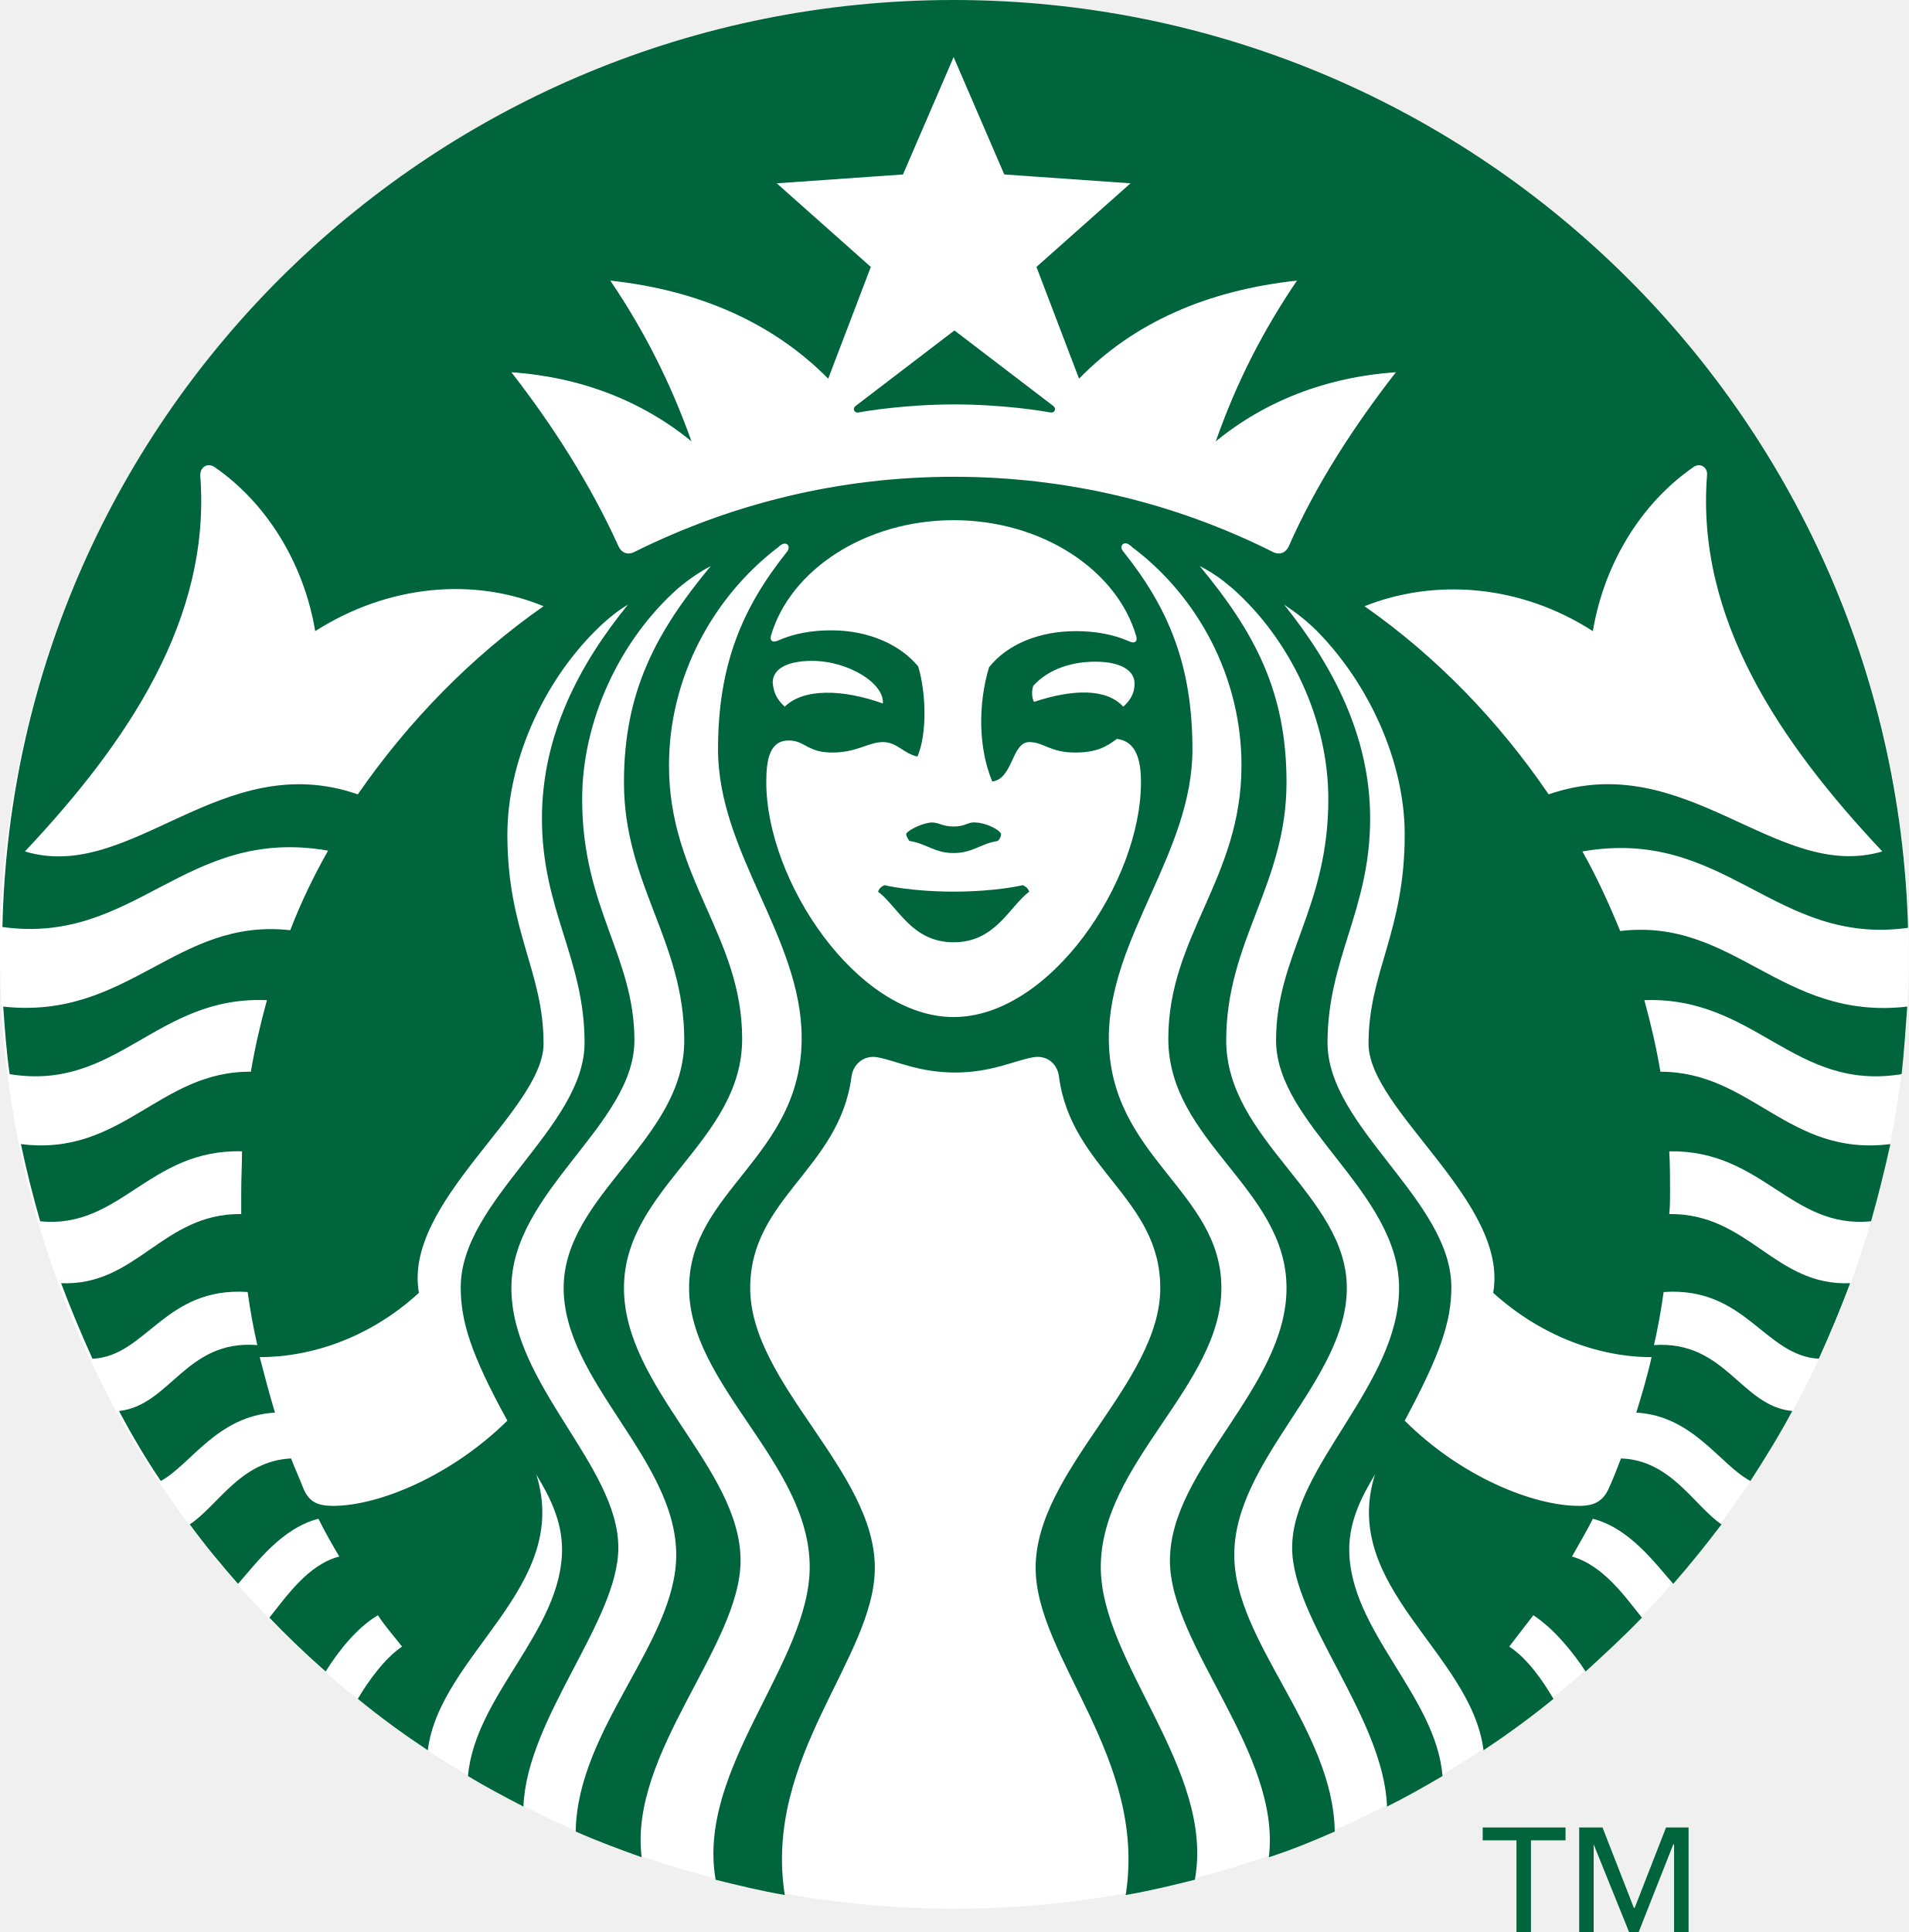
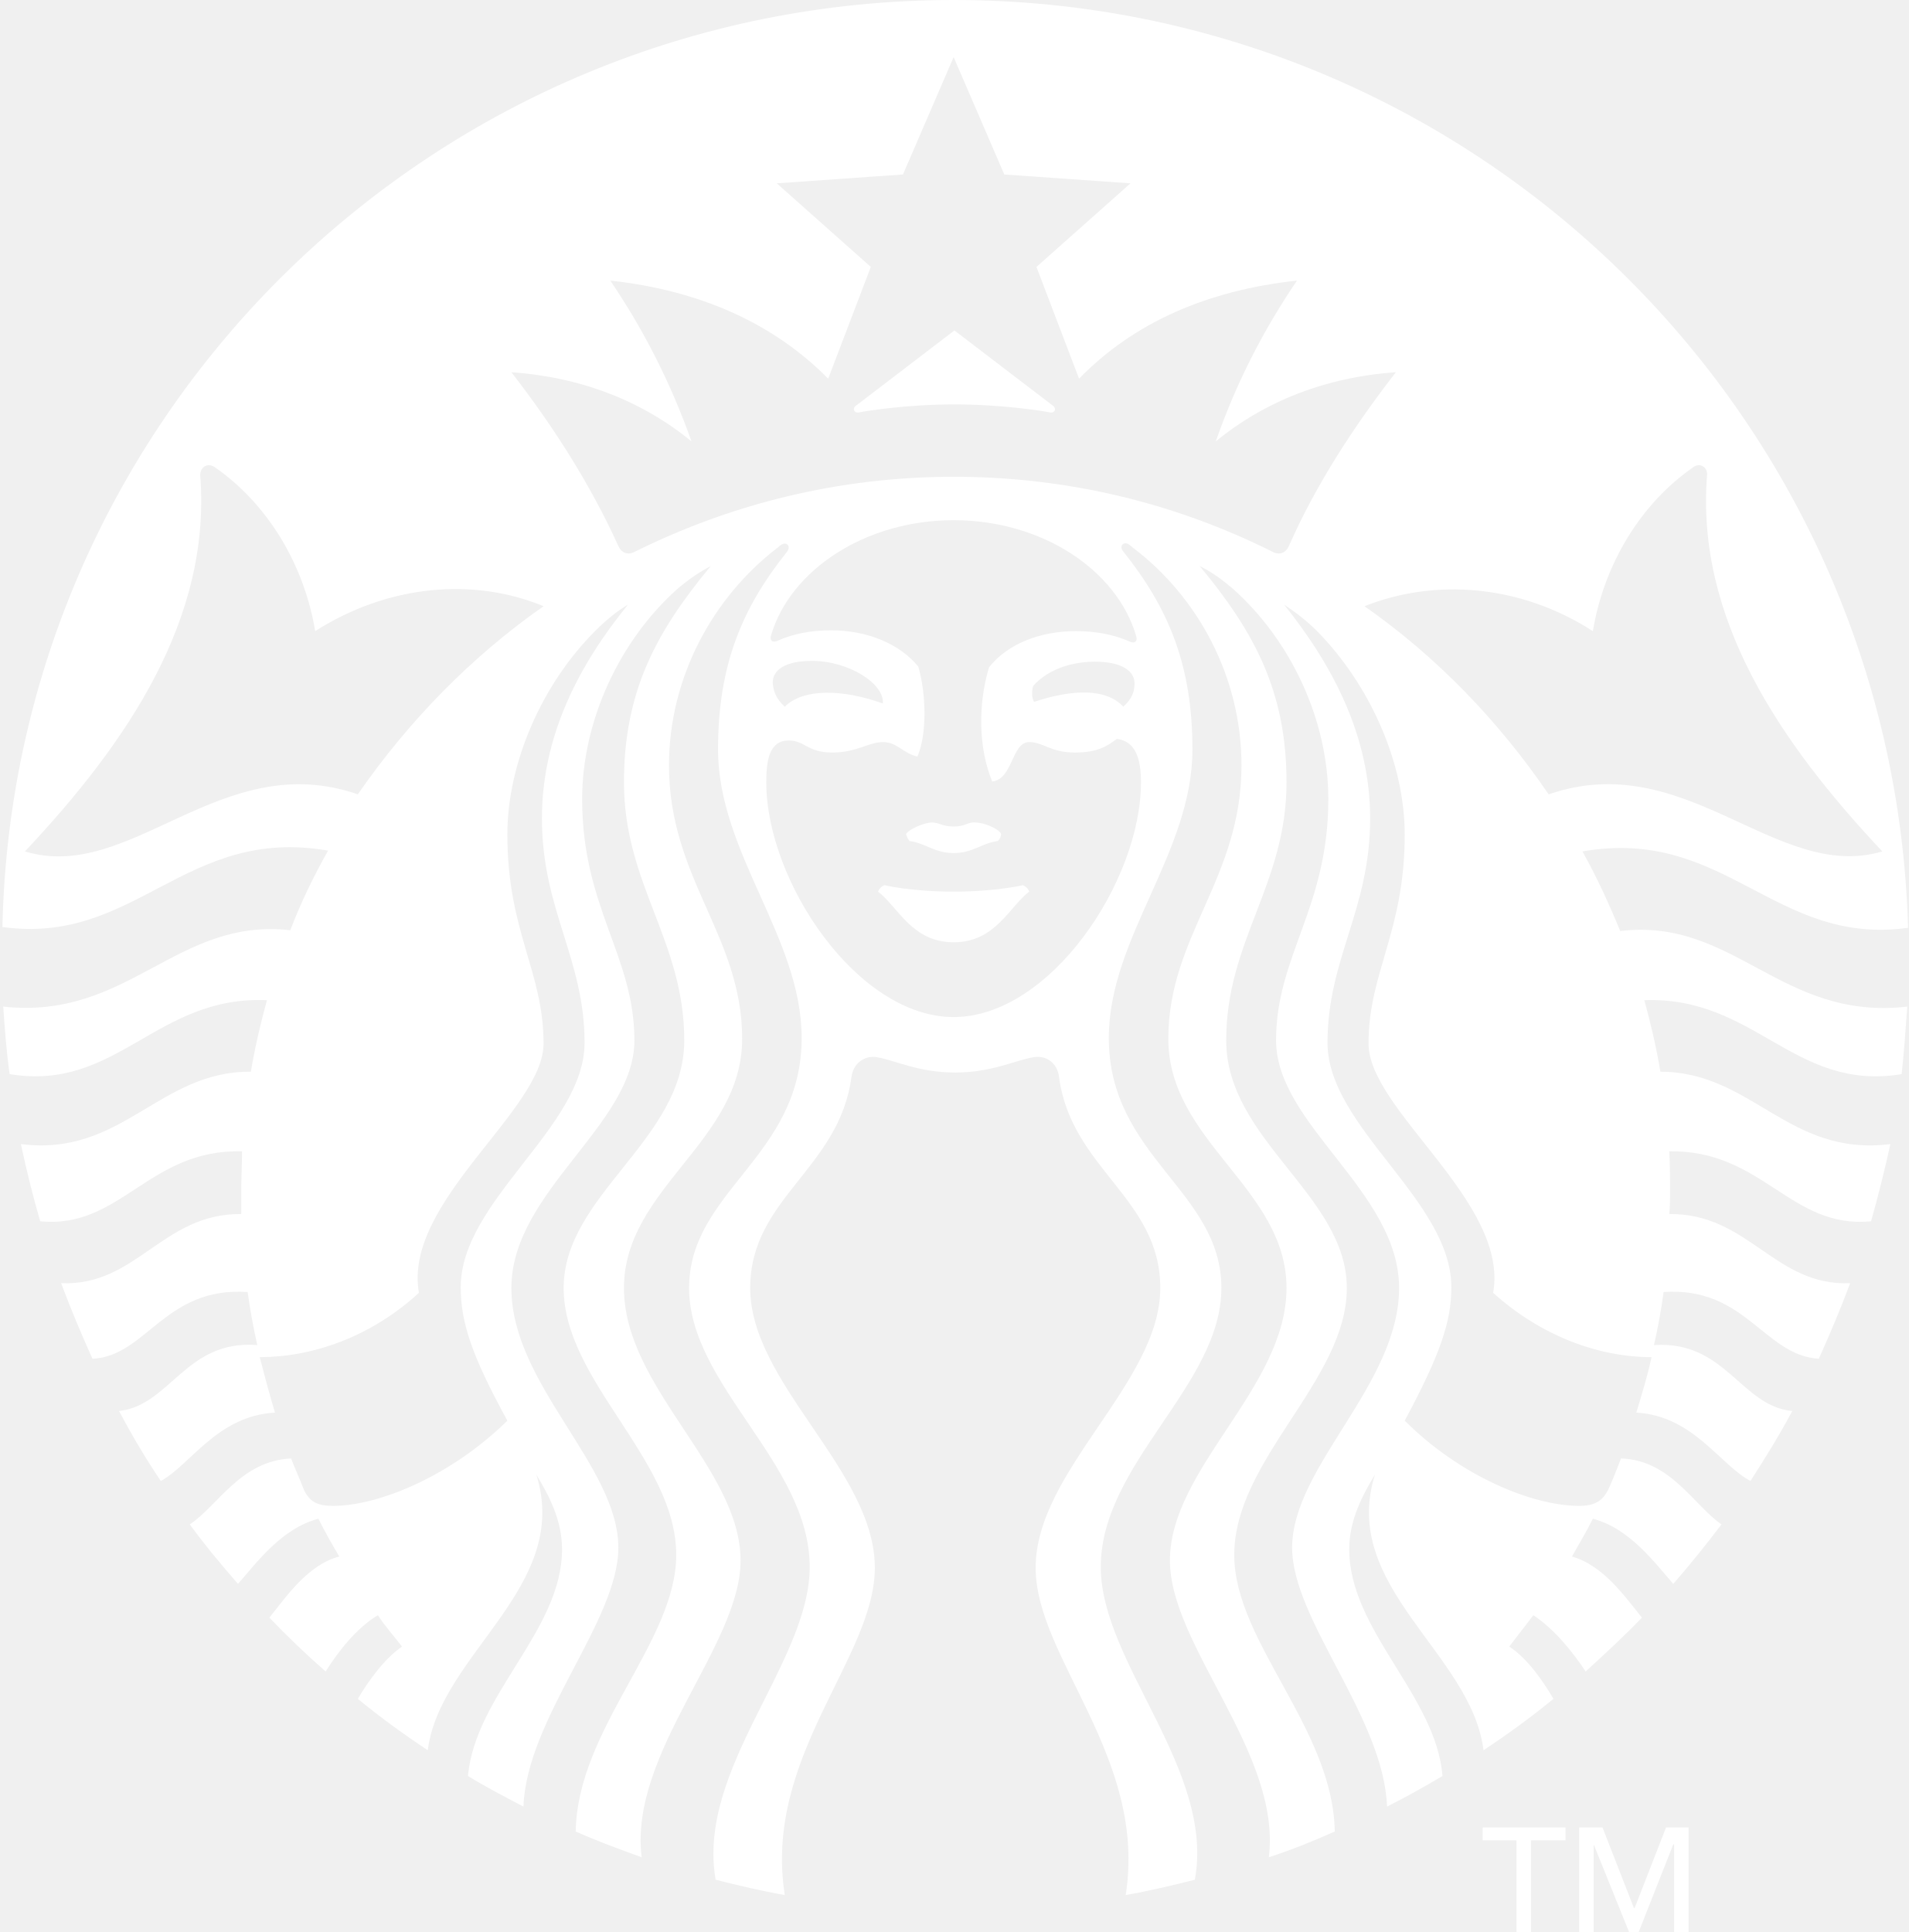
<svg xmlns="http://www.w3.org/2000/svg" version="1.1" id="Layer_1" x="0px" y="0px" width="237.4px" height="240.3px" viewBox="0 0 237.4 240.3" style="enable-background:new 0 0 237.4 240.3;" xml:space="preserve">
  <style type="text/css">
- 	.st0{fill:#FFFFFF;}
- 	.st1{fill:#00643C;}
+ 	.st0{fill:none;}
+ 	.st1{fill:#FFFFFF;}
</style>
  <g>
    <path class="st0" d="M237.4,118.7c0,65.6-53.2,118.7-118.7,118.7C53.1,237.4,0,184.2,0,118.7C0,53.1,53.2,0,118.7,0   S237.4,53.1,237.4,118.7" />
    <path class="st1" d="M130.6,51.3c-1-0.2-6-1-11.9-1s-10.9,0.8-11.9,1c-0.6,0.1-0.8-0.5-0.4-0.8s12.3-9.4,12.3-9.4   s11.9,9.1,12.3,9.4C131.4,50.8,131.2,51.4,130.6,51.3 M110,110.1c0,0-0.6,0.2-0.8,0.8c2.5,1.9,4.2,6.3,9.4,6.3s6.9-4.4,9.4-6.3   c-0.2-0.6-0.8-0.8-0.8-0.8s-3.3,0.8-8.6,0.8S110,110.1,110,110.1 M118.6,102.8c-1.4,0-1.8-0.5-2.7-0.5s-2.8,0.8-3.2,1.4   c0,0.3,0.2,0.6,0.4,0.9c2.1,0.3,3.1,1.5,5.5,1.5s3.4-1.2,5.5-1.5c0.3-0.3,0.4-0.6,0.4-0.9c-0.4-0.7-2.2-1.4-3.2-1.4   C120.4,102.2,120.1,102.8,118.6,102.8 M237.2,125.2c-0.2,2.8-0.4,5.7-0.7,8.4c-13.4,2.2-18.2-9.7-32-9.2c0.8,2.9,1.5,5.9,2,8.9   c11.4,0,15.9,10.6,28.6,9c-0.7,3.2-1.5,6.4-2.4,9.6c-10,1-13.5-8.9-25.1-8.7c0.1,1.7,0.1,3.3,0.1,5c0,0.9,0,1.9-0.1,2.8   c9.9-0.1,13.1,9,22.5,8.6c-1.2,3.2-2.5,6.3-3.9,9.4c-6.8-0.4-9.1-9-19.3-8.3c-0.3,2.2-0.7,4.4-1.2,6.6c8.9-0.6,10.8,7.6,17.2,8.2   c-1.6,3-3.4,5.9-5.2,8.7c-3.8-2-7.1-8.1-14.2-8.5c0.7-2.3,1.4-4.6,1.9-6.9c-6.4,0-13.6-2.5-19.7-8c2-11.3-15.5-22.7-15.5-31   c0-8.9,4.5-13.9,4.5-26c0-9-4.4-18.7-10.9-25.3c-1.3-1.3-2.6-2.3-4.1-3.3c6,7.5,10.7,16.3,10.7,26.6c0,11.4-5.3,17.4-5.3,27.9   s15.4,19.6,15.4,30.4c0,4.3-1.4,8.4-5.8,16.6c6.9,6.9,15.9,10.6,21.7,10.6c1.9,0,2.9-0.6,3.6-2c0.6-1.3,1.1-2.6,1.6-3.9   c6.2,0.2,9.1,5.9,12.5,8.2c-1.9,2.5-3.9,5-6,7.4c-2.3-2.6-5.4-6.9-10-8.1c-0.8,1.6-1.7,3.1-2.6,4.7c3.9,1.1,6.6,5,8.7,7.6   c-2.2,2.3-4.6,4.5-7,6.7c-1.5-2.3-3.9-5.3-6.5-7c-1,1.3-2,2.6-3,3.9c2.3,1.5,4.2,4.3,5.5,6.5c-2.8,2.3-5.7,4.4-8.7,6.4   c-1.5-12.1-17.9-20.3-13.5-34.3c-1.5,2.5-3.2,5.6-3.2,9.3c0,10.1,10.8,18.2,11.6,28.2c-2.2,1.3-4.5,2.6-6.9,3.8   c-0.4-11.1-11.8-23.2-11.8-32.2c0-10.1,13.3-20.3,13.3-32.3s-15.3-20.3-15.3-30.8s6.5-16.5,6.5-30c0-9.9-4.7-19.8-11.9-26.2   c-1.3-1.1-2.5-2-4.1-2.8C156,78.6,160,86,160,97.3c0,12.7-7.5,19.7-7.5,32.1s15,19.3,15,30.8s-14,21.3-14,33.2   c0,10.8,12.3,21.6,12.5,34.4c-2.7,1.2-5.4,2.3-8.2,3.2c1.6-12.9-12.3-26.3-12.3-36.9c0-11.5,14.5-21.5,14.5-33.9   s-14.7-18.2-14.7-31s9.1-19.9,9.1-34c0-11-5.4-20.9-13.4-27c-0.2-0.1-0.3-0.3-0.5-0.4c-0.7-0.6-1.4,0.1-0.8,0.8   c5.6,7,8.6,14.1,8.6,24.6c0,12.9-10.4,23.4-10.4,35.9c0,14.8,14,19,14,31.1s-15,21.8-15,34.7c0,11.9,14.2,25.2,11.7,38.9   c-2.8,0.7-5.7,1.4-8.6,1.9c2.7-17.1-11.2-29.5-11.2-40.7c0-12.1,15.5-23,15.5-34.8c0-11.2-11.1-14.8-12.6-26.3   c-0.2-1.6-1.5-2.7-3.2-2.4c-2.3,0.4-5.2,1.9-9.7,1.9c-4.6,0-7.4-1.5-9.7-1.9c-1.7-0.3-3,0.9-3.2,2.4c-1.5,11.5-12.6,15.1-12.6,26.3   c0,11.9,15.5,22.7,15.5,34.8c0,11.2-13.9,23.5-11.2,40.7c-2.9-0.5-5.8-1.2-8.6-1.9c-2.4-13.8,11.7-27,11.7-38.9   c0-12.9-15-22.6-15-34.7c0-12.1,14-16.3,14-31.1c0-12.5-10.4-23-10.4-35.9c0-10.5,3-17.6,8.6-24.6c0.5-0.7-0.1-1.3-0.8-0.8   c-0.2,0.1-0.3,0.3-0.5,0.4c-7.9,6.1-13.4,16-13.4,27c0,14.1,9.1,21.2,9.1,34c0,12.8-14.7,18.6-14.7,31s14.5,22.4,14.5,33.9   c0,10.6-13.9,23.9-12.3,36.9c-2.8-1-5.5-2-8.2-3.2c0.2-12.8,12.5-23.6,12.5-34.4c0-11.9-14-21.6-14-33.2c0-11.6,15-18.4,15-30.8   s-7.5-19.4-7.5-32.1c0-11.3,4-18.7,10.8-26.9c-1.5,0.8-2.8,1.7-4.1,2.8c-7.2,6.4-11.9,16.4-11.9,26.2c0,13.5,6.5,19.5,6.5,30   s-15.3,18.8-15.3,30.8s13.3,22.1,13.3,32.3c0,9.1-11.4,21.2-11.8,32.2c-2.3-1.2-4.6-2.4-6.9-3.8c0.9-10.1,11.7-18.1,11.7-28.2   c0-3.7-1.7-6.8-3.2-9.3c4.4,14-12,22.3-13.5,34.3c-3-2-5.9-4.1-8.7-6.4c1.3-2.2,3.3-5,5.5-6.5c-1-1.3-2.1-2.5-3-3.9   c-2.7,1.6-5,4.6-6.5,7c-2.4-2.1-4.8-4.4-7-6.7c2.1-2.6,4.8-6.6,8.7-7.6c-0.9-1.5-1.8-3.1-2.6-4.7c-4.6,1.2-7.7,5.5-10,8.1   c-2.1-2.4-4.1-4.8-6-7.4c3.5-2.3,6.3-7.9,12.6-8.2c0.5,1.3,1.1,2.6,1.6,3.9c0.7,1.5,1.7,2,3.6,2c5.8,0,14.8-3.8,21.7-10.6   c-4.5-8.2-5.8-12.3-5.8-16.6c0-10.8,15.4-19.9,15.4-30.4s-5.3-16.5-5.3-27.9c0-10.3,4.6-19.1,10.7-26.6c-1.5,0.9-2.8,2-4.1,3.3   c-6.6,6.6-10.9,16.4-10.9,25.3c0,12.1,4.5,17,4.5,26c0,8.3-17.5,19.7-15.5,31c-6.1,5.6-13.4,8-19.8,8c0.6,2.3,1.2,4.6,1.9,6.9   c-7.2,0.4-10.5,6.5-14.2,8.5c-1.9-2.8-3.6-5.7-5.2-8.7c6.4-0.7,8.3-8.9,17.2-8.2c-0.5-2.2-0.9-4.4-1.2-6.6   c-10.3-0.7-12.6,8-19.3,8.3c-1.4-3.1-2.7-6.2-3.9-9.4C17,160,20.2,150.9,30,151c0-0.9,0-1.8,0-2.8c0-1.7,0.1-3.3,0.1-5   c-11.6-0.3-15.1,9.7-25.1,8.7c-0.9-3.1-1.7-6.3-2.4-9.6c12.6,1.6,17.2-9.1,28.6-9c0.5-3,1.2-6,2-8.9c-13.8-0.6-18.6,11.4-32,9.2   c-0.4-2.8-0.6-5.6-0.8-8.4c15.6,1.7,21.5-11.1,35.7-9.5c1.3-3.4,2.9-6.7,4.7-9.9c-17.8-3.1-23.9,11.8-40.5,9.5   C1.7,51.3,54.2,0,118.6,0c64.5,0,116.9,51.3,118.7,115.4c-16.6,2.3-22.7-12.6-40.5-9.5c1.8,3.2,3.3,6.5,4.7,9.9   C215.7,114.1,221.5,127,237.2,125.2 M67.6,75.4c-8.7-3.6-19.3-2.7-28.4,3.1c-1.4-8.4-6-15.9-12.5-20.4c-0.9-0.6-1.8,0-1.8,1   c1.4,17.8-9,33.2-21.8,46.8c13.2,4,24.4-13,41.4-7.1C50.8,89.7,58.6,81.7,67.6,75.4 M118.6,64.7c-11,0-20.3,6.2-22.7,14.3   c-0.2,0.6,0.1,1,0.8,0.7c2-0.9,4.2-1.3,6.7-1.3c4.5,0,8.5,1.7,10.8,4.5c1,3.4,1.1,8.4-0.1,11.2c-1.8-0.4-2.5-1.8-4.3-1.8   s-3.2,1.3-6.3,1.3s-3.4-1.5-5.4-1.5c-2.4,0-2.8,2.4-2.8,5.2c0,12.3,11.3,29.2,23.3,29.2s23.3-16.9,23.3-29.2c0-2.8-0.6-5.1-3-5.4   c-1.2,0.9-2.4,1.7-5.2,1.7c-3.1,0-3.9-1.3-5.7-1.3c-2.2,0-2,4.6-4.6,4.9c-1.7-4.1-1.8-9.5-0.4-14.2c2.3-2.9,6.3-4.5,10.8-4.5   c2.4,0,4.7,0.4,6.7,1.3c0.7,0.3,1-0.1,0.8-0.7C138.9,70.9,129.6,64.7,118.6,64.7 M136.2,82.3c-2.7,0-5.7,0.8-7.7,3   c-0.2,0.6-0.2,1.5,0.1,2c4.8-1.6,9-1.7,11.1,0.6c1.1-1,1.4-1.9,1.4-2.9C141.1,83.4,139.4,82.3,136.2,82.3 M97.6,87.9   c2.3-2.3,7.2-2.2,12.2-0.4c0.2-2.5-4.3-5.3-8.8-5.3c-3.3,0-4.9,1.1-4.9,2.7C96.2,86,96.5,86.9,97.6,87.9 M173.6,46.3   c-8.7,0.6-16.3,3.6-22.4,8.6c2.6-7.4,5.9-13.8,10.1-20c-11.1,1.2-20.3,5.2-27.1,12.2l-5.3-13.9l11.7-10.4l-15.7-1.1l-6.3-14.6   l-6.3,14.6l-15.7,1.1l11.7,10.4L103,47.1c-6.8-6.9-16-11-27.1-12.2c4.2,6.2,7.5,12.7,10.1,20c-6.1-5-13.7-8-22.4-8.6   c5.2,6.7,9.8,13.9,13.3,21.6c0.4,0.9,1.2,1.2,2.1,0.7c11.9-5.9,25.3-9.3,39.6-9.3c14.2,0,27.6,3.3,39.6,9.3   c0.9,0.5,1.7,0.2,2.1-0.7C163.7,60.2,168.4,53,173.6,46.3 M192.6,98.8c17.1-5.9,28.3,11,41.5,7.1c-12.8-13.6-23.2-29-21.8-46.8   c0.1-1-0.9-1.6-1.7-1c-6.5,4.5-11.1,12-12.5,20.4c-9-5.8-19.6-6.6-28.4-3.1C178.7,81.7,186.4,89.7,192.6,98.8" />
    <polygon class="st1" points="190.4,240.3 188.6,240.3 188.6,228.9 184.4,228.9 184.4,227.3 194.7,227.3 194.7,228.9 190.4,228.9     " />
    <polygon class="st1" points="203.2,237.3 203.3,237.3 207.2,227.3 210,227.3 210,240.3 208.2,240.3 208.2,229.4 208.1,229.4    203.8,240.3 202.6,240.3 198.2,229.4 198.2,229.4 198.2,240.3 196.4,240.3 196.4,227.3 199.3,227.3  " />
  </g>
</svg>
